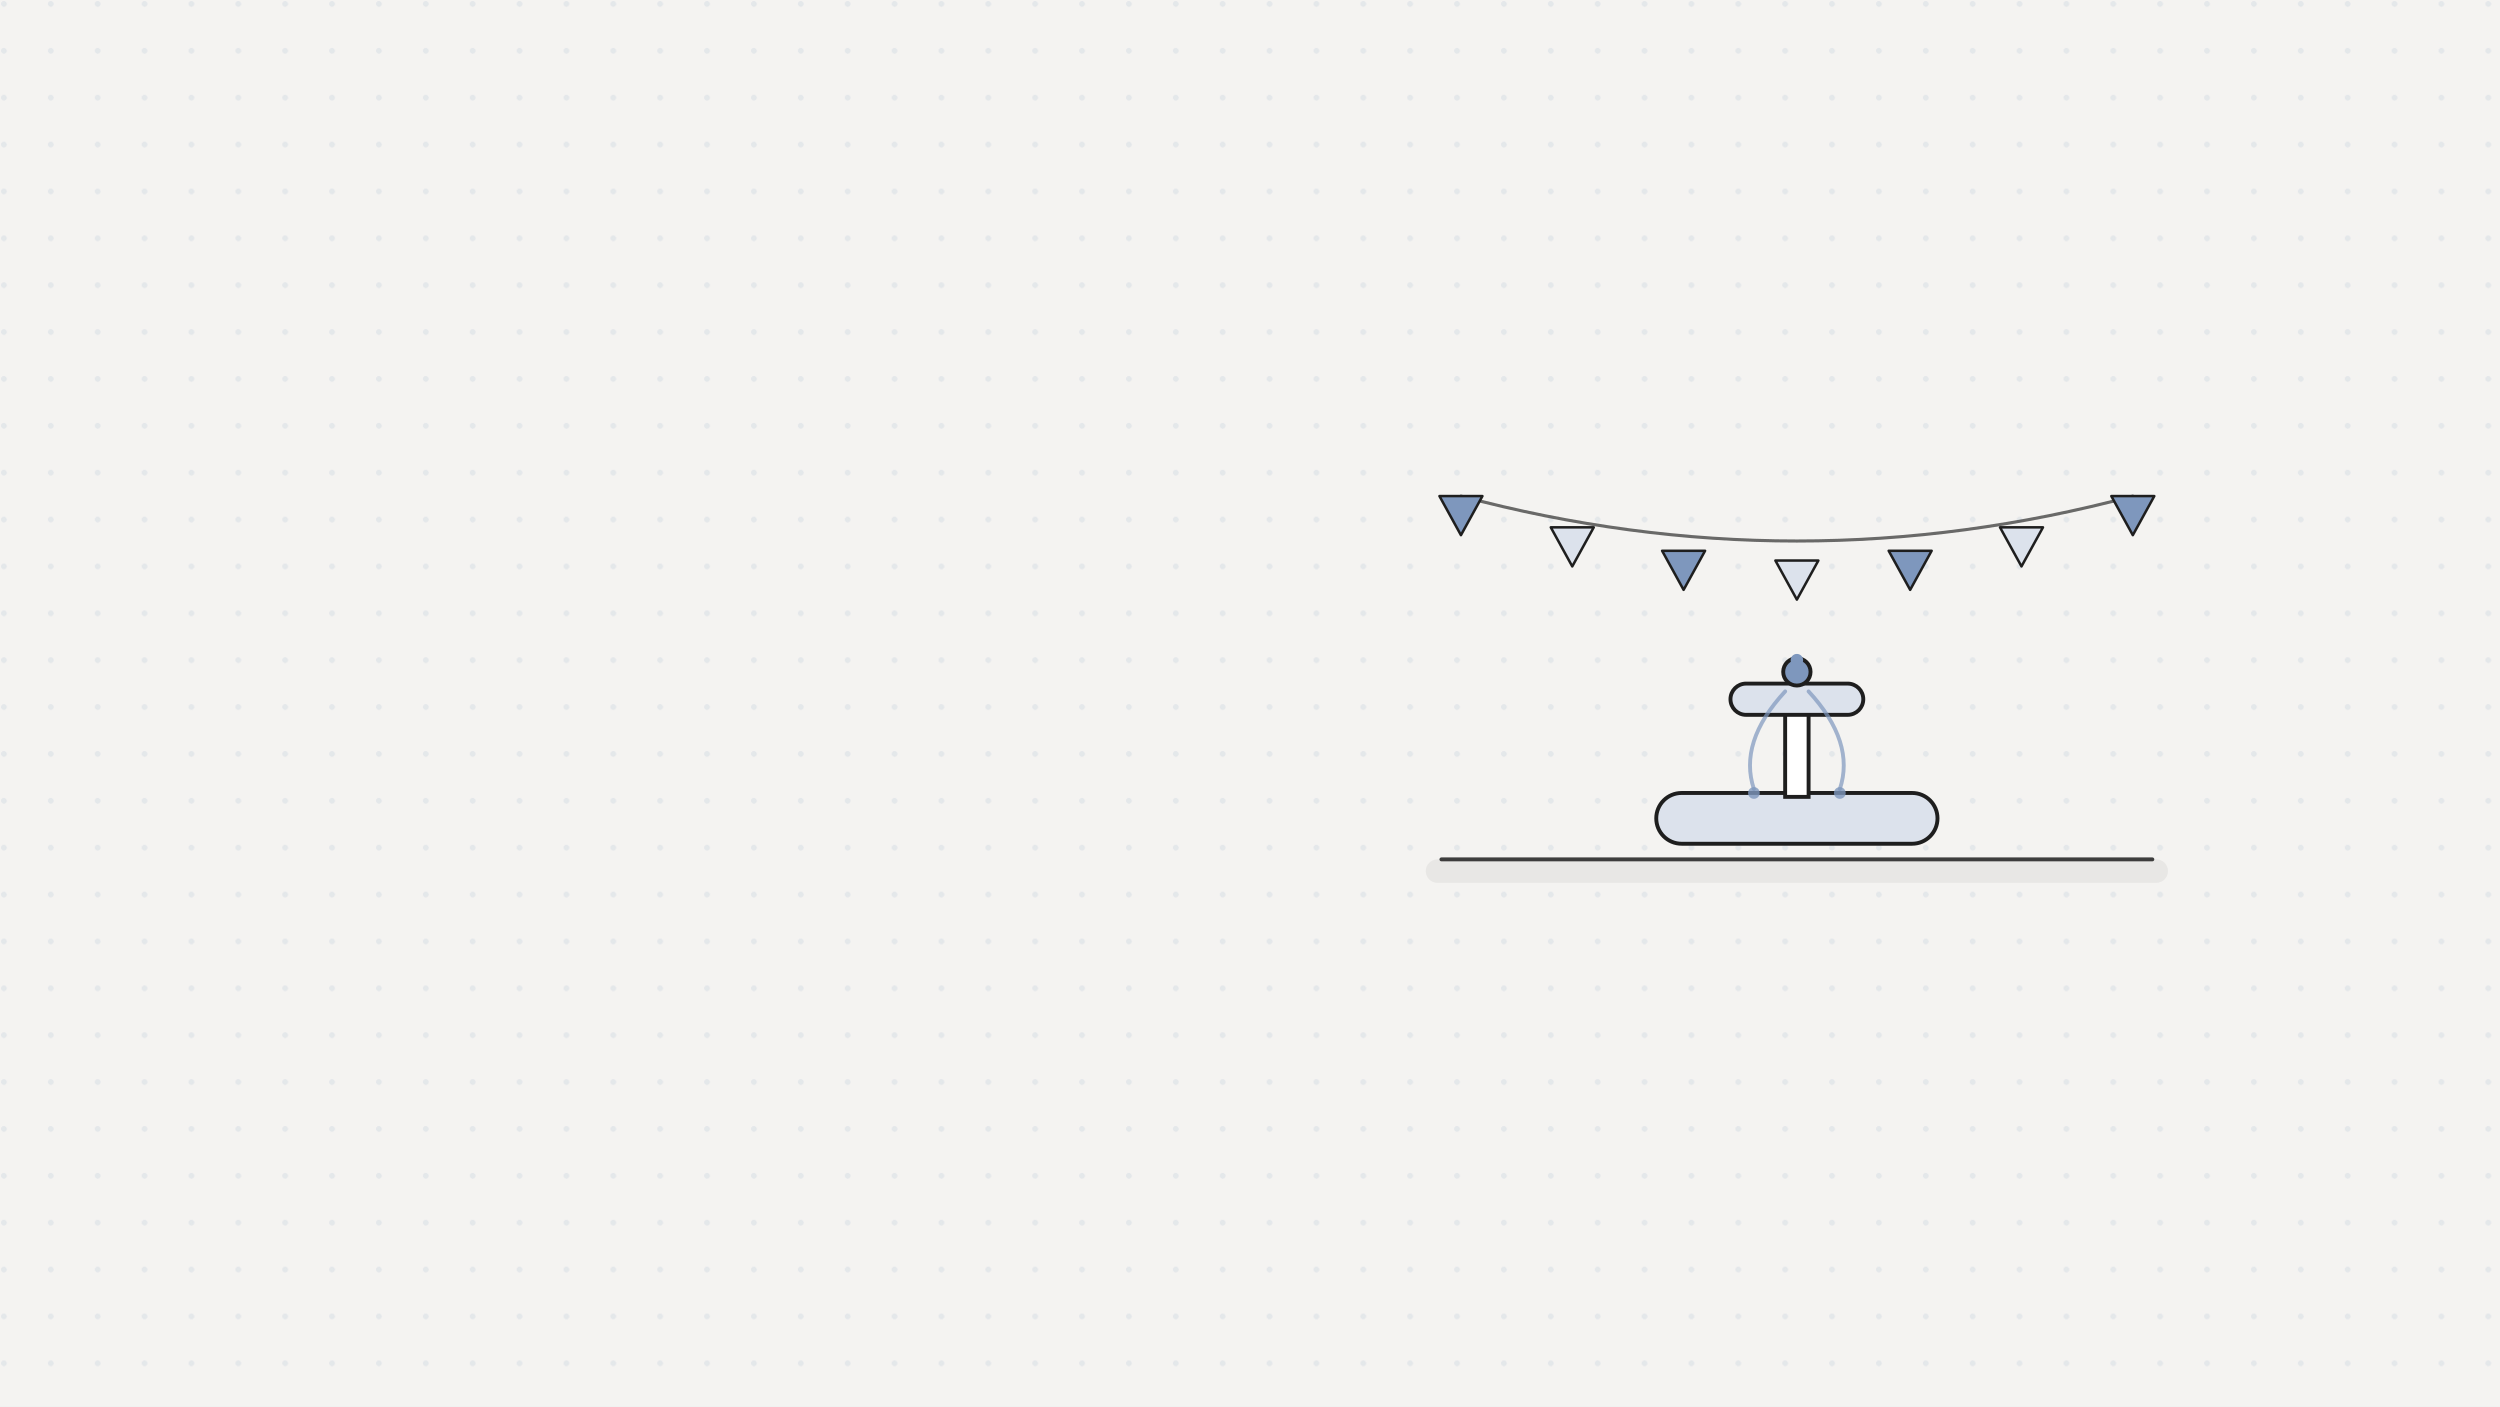
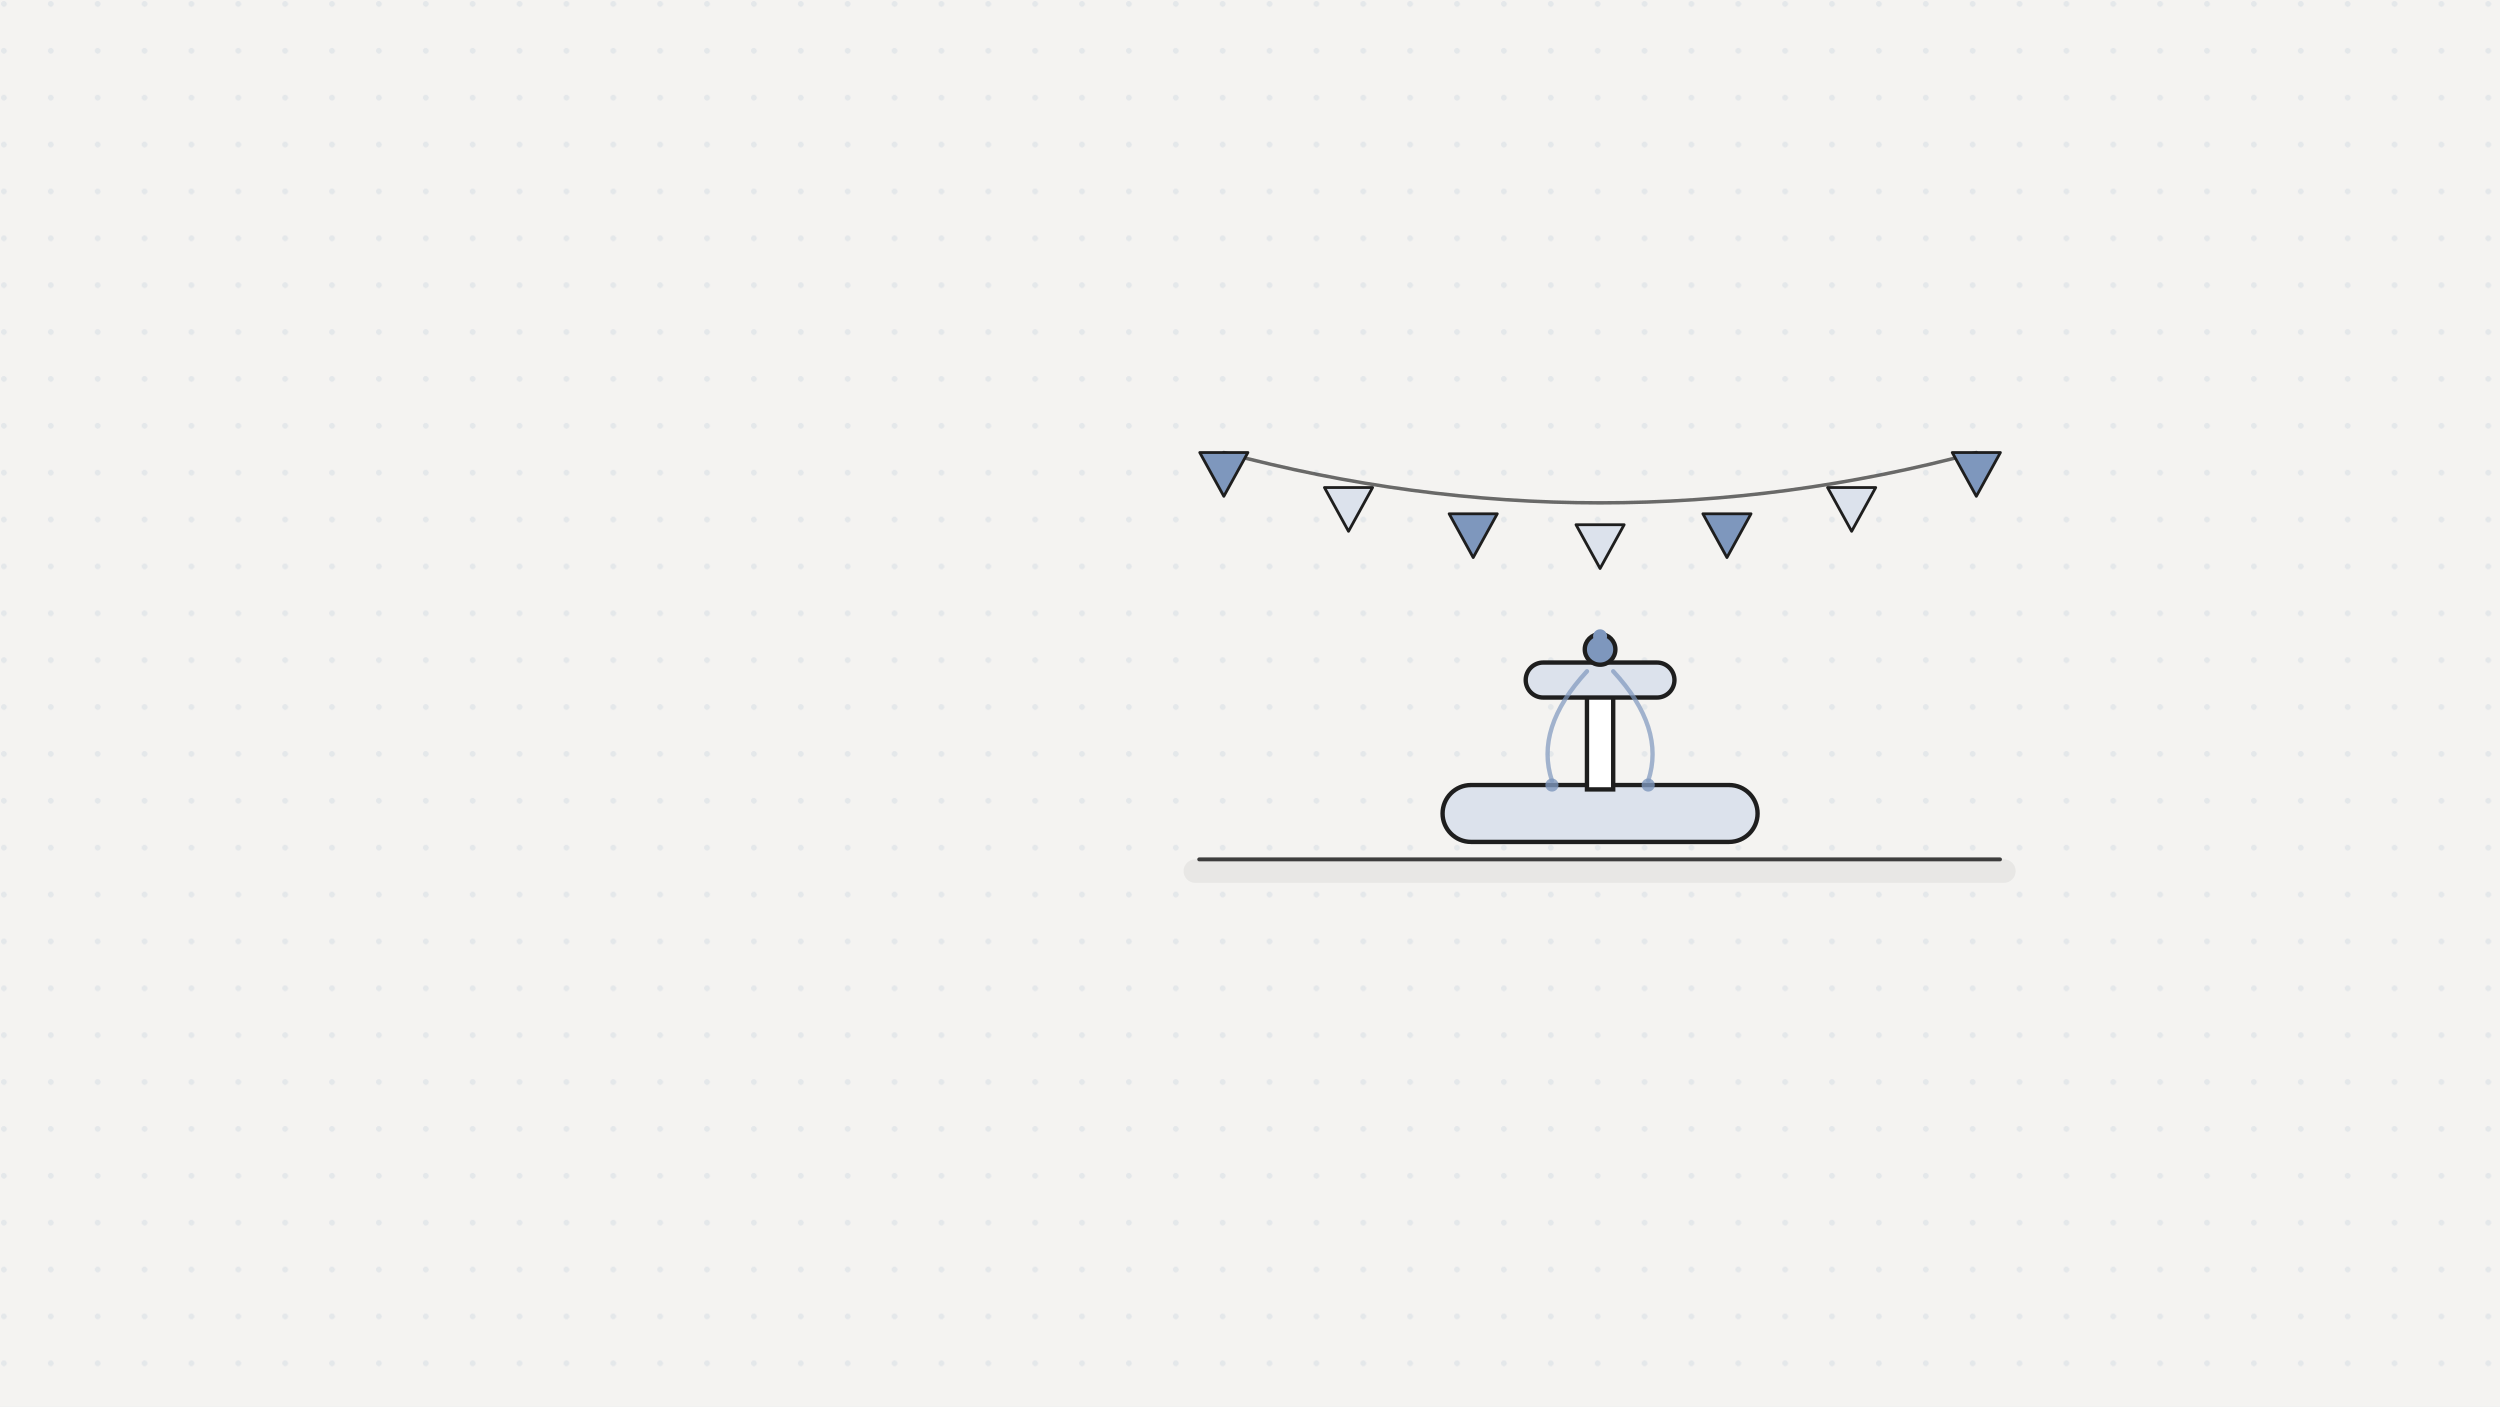
<svg xmlns="http://www.w3.org/2000/svg" viewBox="0 0 1280 720" width="1280" height="720" role="img">
  <defs>
    <pattern id="dots" width="24" height="24" patternUnits="userSpaceOnUse">
      <circle cx="2" cy="2" r="1.5" fill="#7E97BD" opacity="0.13" />
    </pattern>
  </defs>
  <rect x="0.0" y="0.0" width="1280.0" height="720.0" fill="#F4F3F1" stroke="none" stroke-width="0" opacity="1" />
  <rect x="0.0" y="0.0" width="1280.0" height="720.0" fill="url(#dots)" stroke="none" stroke-width="0" opacity="1" />
-   <rect x="730.0" y="440.0" width="380.0" height="12.0" rx="6" fill="#1E1E1E" stroke="none" stroke-width="0" opacity="0.06" />
-   <line x1="738.0" y1="440.0" x2="1102.0" y2="440.0" stroke="#1E1E1E" stroke-width="2" opacity="0.85" stroke-linecap="round" />
-   <g transform="translate(598,-46)">
+   <rect x="606.0" y="440.0" width="426.0" height="12.0" rx="6" fill="#1E1E1E" stroke="none" stroke-width="0" opacity="0.06" />
+   <line x1="614.0" y1="440.0" x2="1024.0" y2="440.0" stroke="#1E1E1E" stroke-width="2" opacity="0.85" stroke-linecap="round" />
+   <g transform="translate(458.6,-104.3) scale(1.12)">
    <path d="M 150 300 Q 322 346 494 300" fill="none" stroke="#1E1E1E" stroke-width="1.6" opacity="0.65" stroke-linecap="round" stroke-linejoin="round" />
    <polygon points="139.0,300.0 161.0,300.0 150.0,320.0" fill="#7E97BD" stroke="#1E1E1E" stroke-width="1.3" opacity="1" stroke-linejoin="round" />
    <polygon points="196.0,316.0 218.0,316.0 207.0,336.0" fill="#DCE2EC" stroke="#1E1E1E" stroke-width="1.3" opacity="1" stroke-linejoin="round" />
    <polygon points="253.0,328.0 275.0,328.0 264.0,348.0" fill="#7E97BD" stroke="#1E1E1E" stroke-width="1.3" opacity="1" stroke-linejoin="round" />
    <polygon points="311.0,333.0 333.0,333.0 322.0,353.0" fill="#DCE2EC" stroke="#1E1E1E" stroke-width="1.3" opacity="1" stroke-linejoin="round" />
    <polygon points="369.0,328.0 391.0,328.0 380.0,348.0" fill="#7E97BD" stroke="#1E1E1E" stroke-width="1.3" opacity="1" stroke-linejoin="round" />
    <polygon points="426.0,316.0 448.0,316.0 437.0,336.0" fill="#DCE2EC" stroke="#1E1E1E" stroke-width="1.3" opacity="1" stroke-linejoin="round" />
    <polygon points="483.0,300.0 505.0,300.0 494.0,320.0" fill="#7E97BD" stroke="#1E1E1E" stroke-width="1.3" opacity="1" stroke-linejoin="round" />
    <rect x="250.0" y="452.0" width="144.0" height="26.0" rx="13" fill="#DCE2EC" stroke="#1E1E1E" stroke-width="2" opacity="1" />
    <rect x="316.0" y="404.0" width="12.0" height="50.0" fill="#FFFFFF" stroke="#1E1E1E" stroke-width="2" opacity="1" />
    <rect x="288.0" y="396.0" width="68.0" height="16.0" rx="8" fill="#DCE2EC" stroke="#1E1E1E" stroke-width="2" opacity="1" />
    <circle cx="322.0" cy="390.0" r="7.0" fill="#7E97BD" stroke="#1E1E1E" stroke-width="2" opacity="1" />
    <path d="M 316 400 Q 292 426 300 450" fill="none" stroke="#7E97BD" stroke-width="2" opacity="0.7" stroke-linecap="round" stroke-linejoin="round" />
    <path d="M 328 400 Q 352 426 344 450" fill="none" stroke="#7E97BD" stroke-width="2" opacity="0.7" stroke-linecap="round" stroke-linejoin="round" />
    <circle cx="300.0" cy="452.0" r="3.0" fill="#7E97BD" stroke="none" stroke-width="0" opacity="0.8" />
    <circle cx="344.0" cy="452.0" r="3.0" fill="#7E97BD" stroke="none" stroke-width="0" opacity="0.8" />
    <circle cx="322.0" cy="384.0" r="3.2" fill="#7E97BD" stroke="none" stroke-width="0" opacity="1" />
  </g>
</svg>
